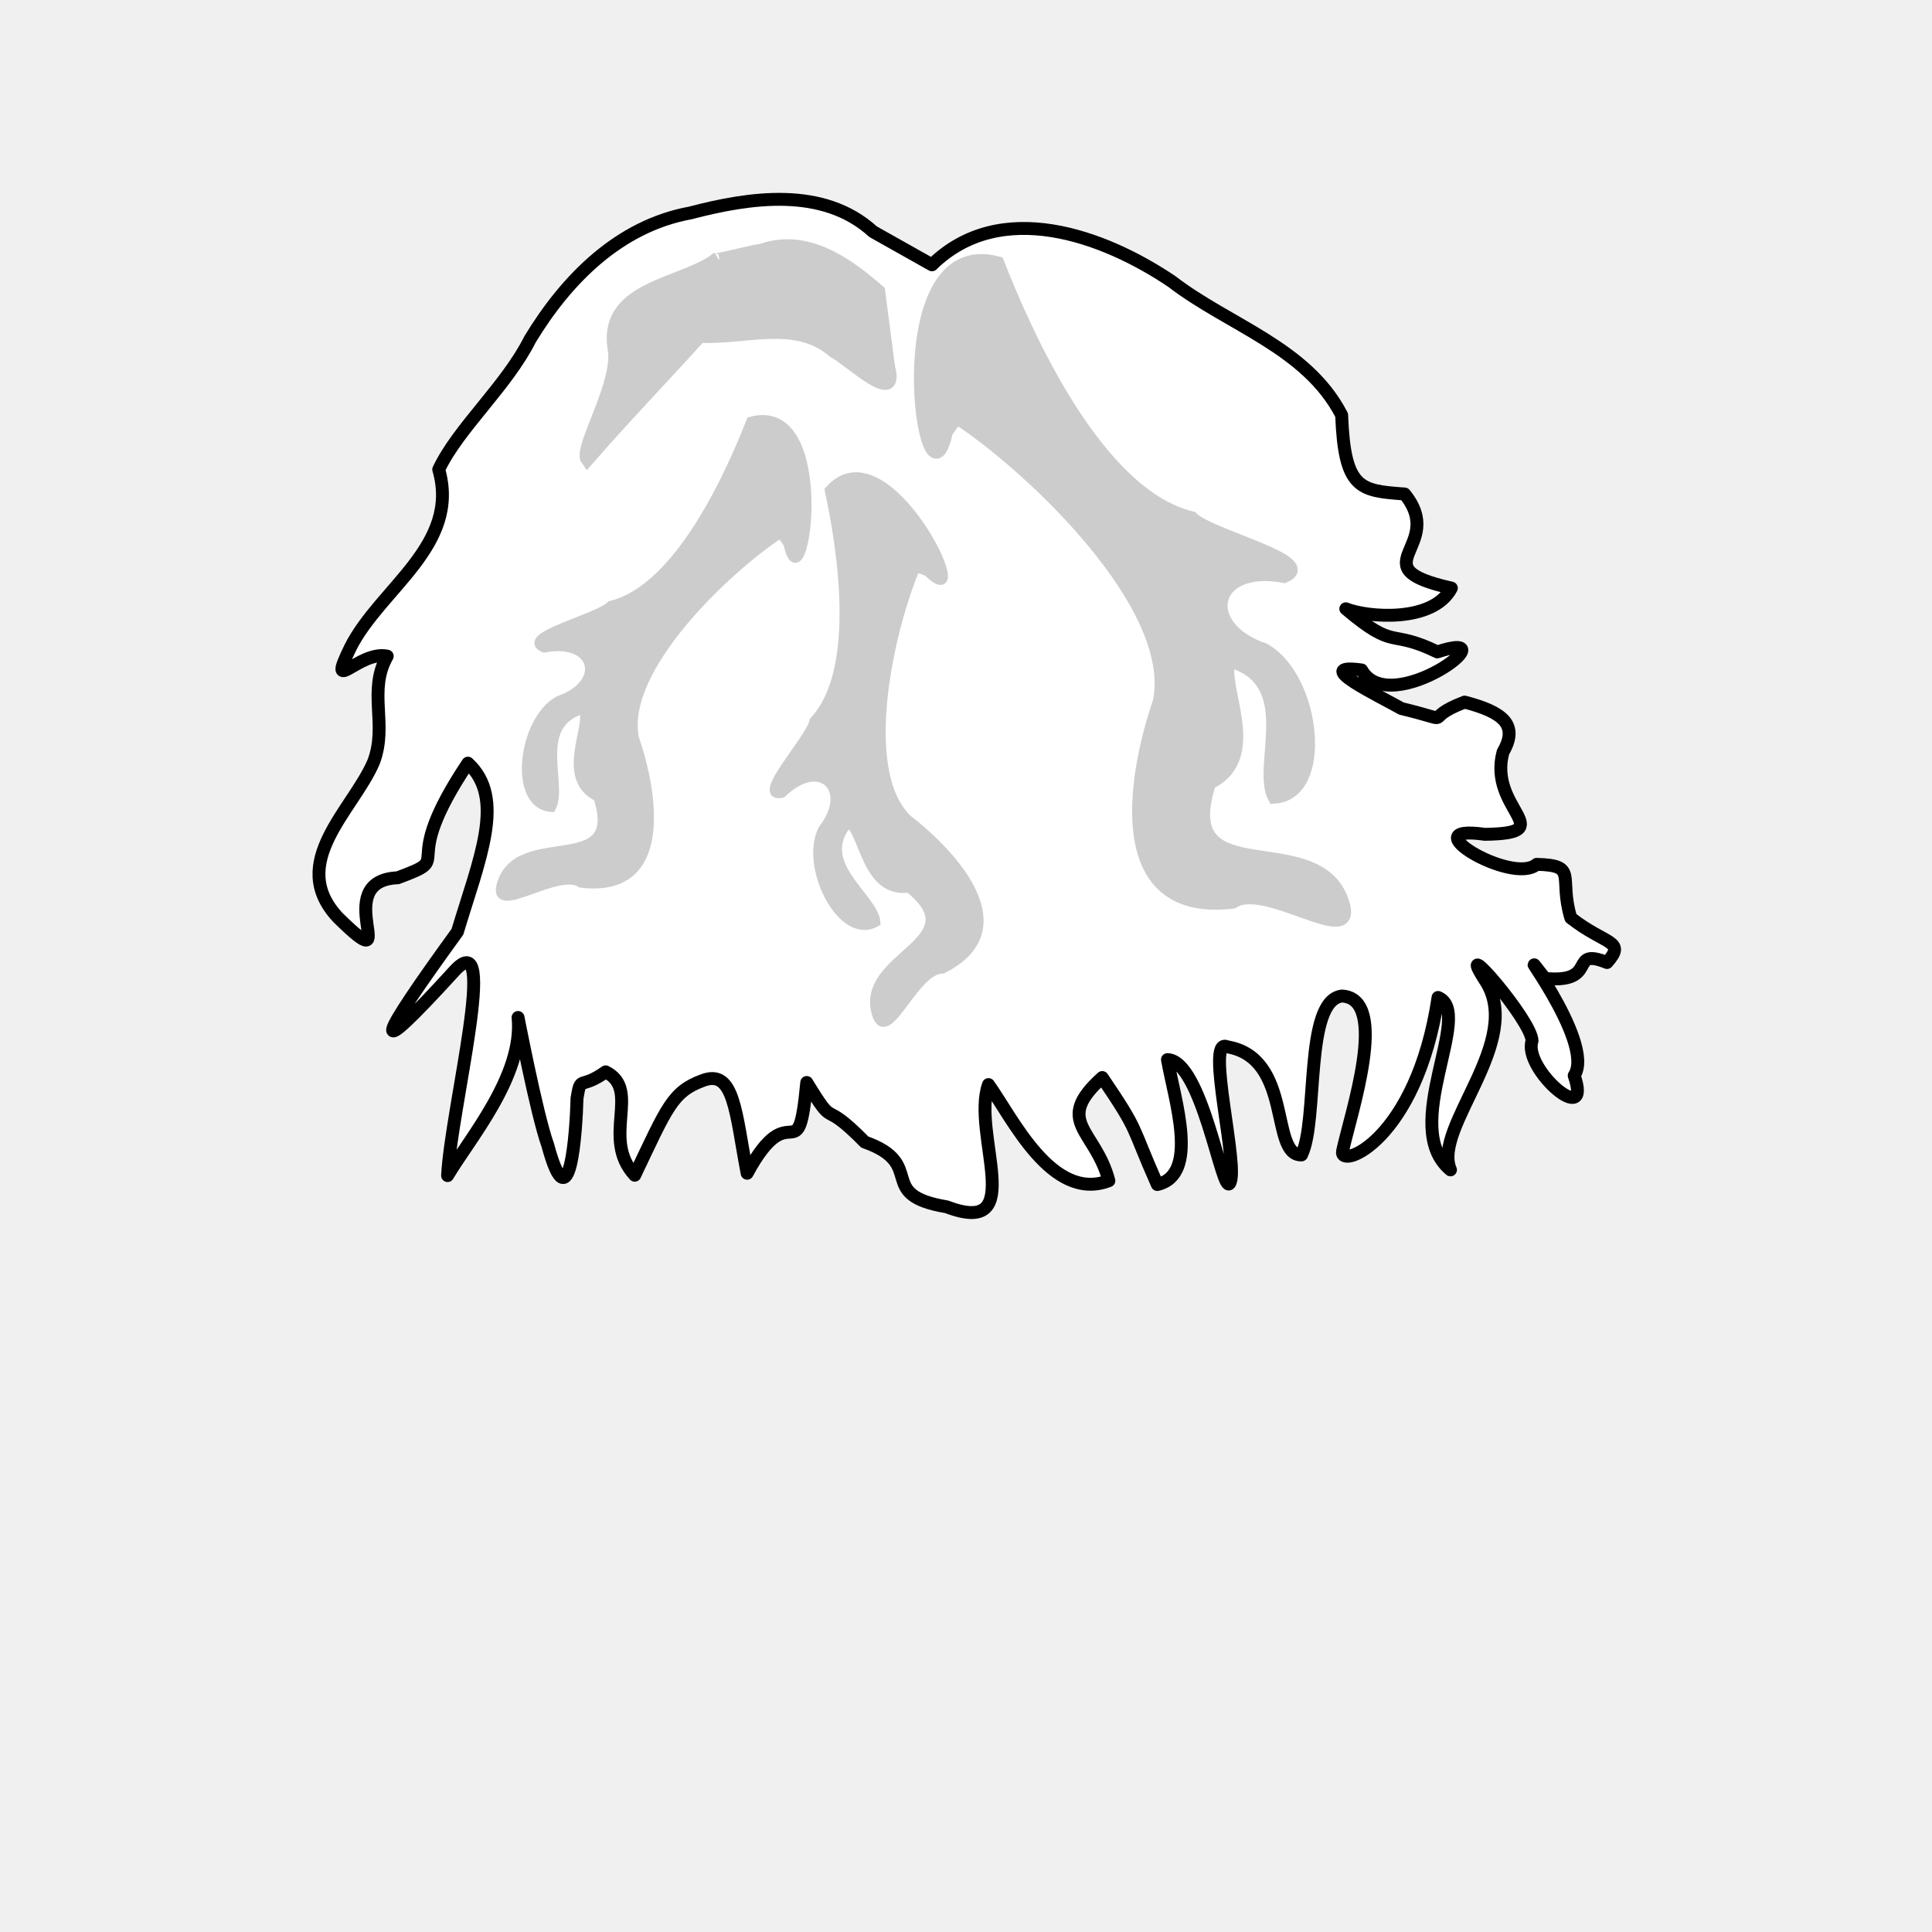
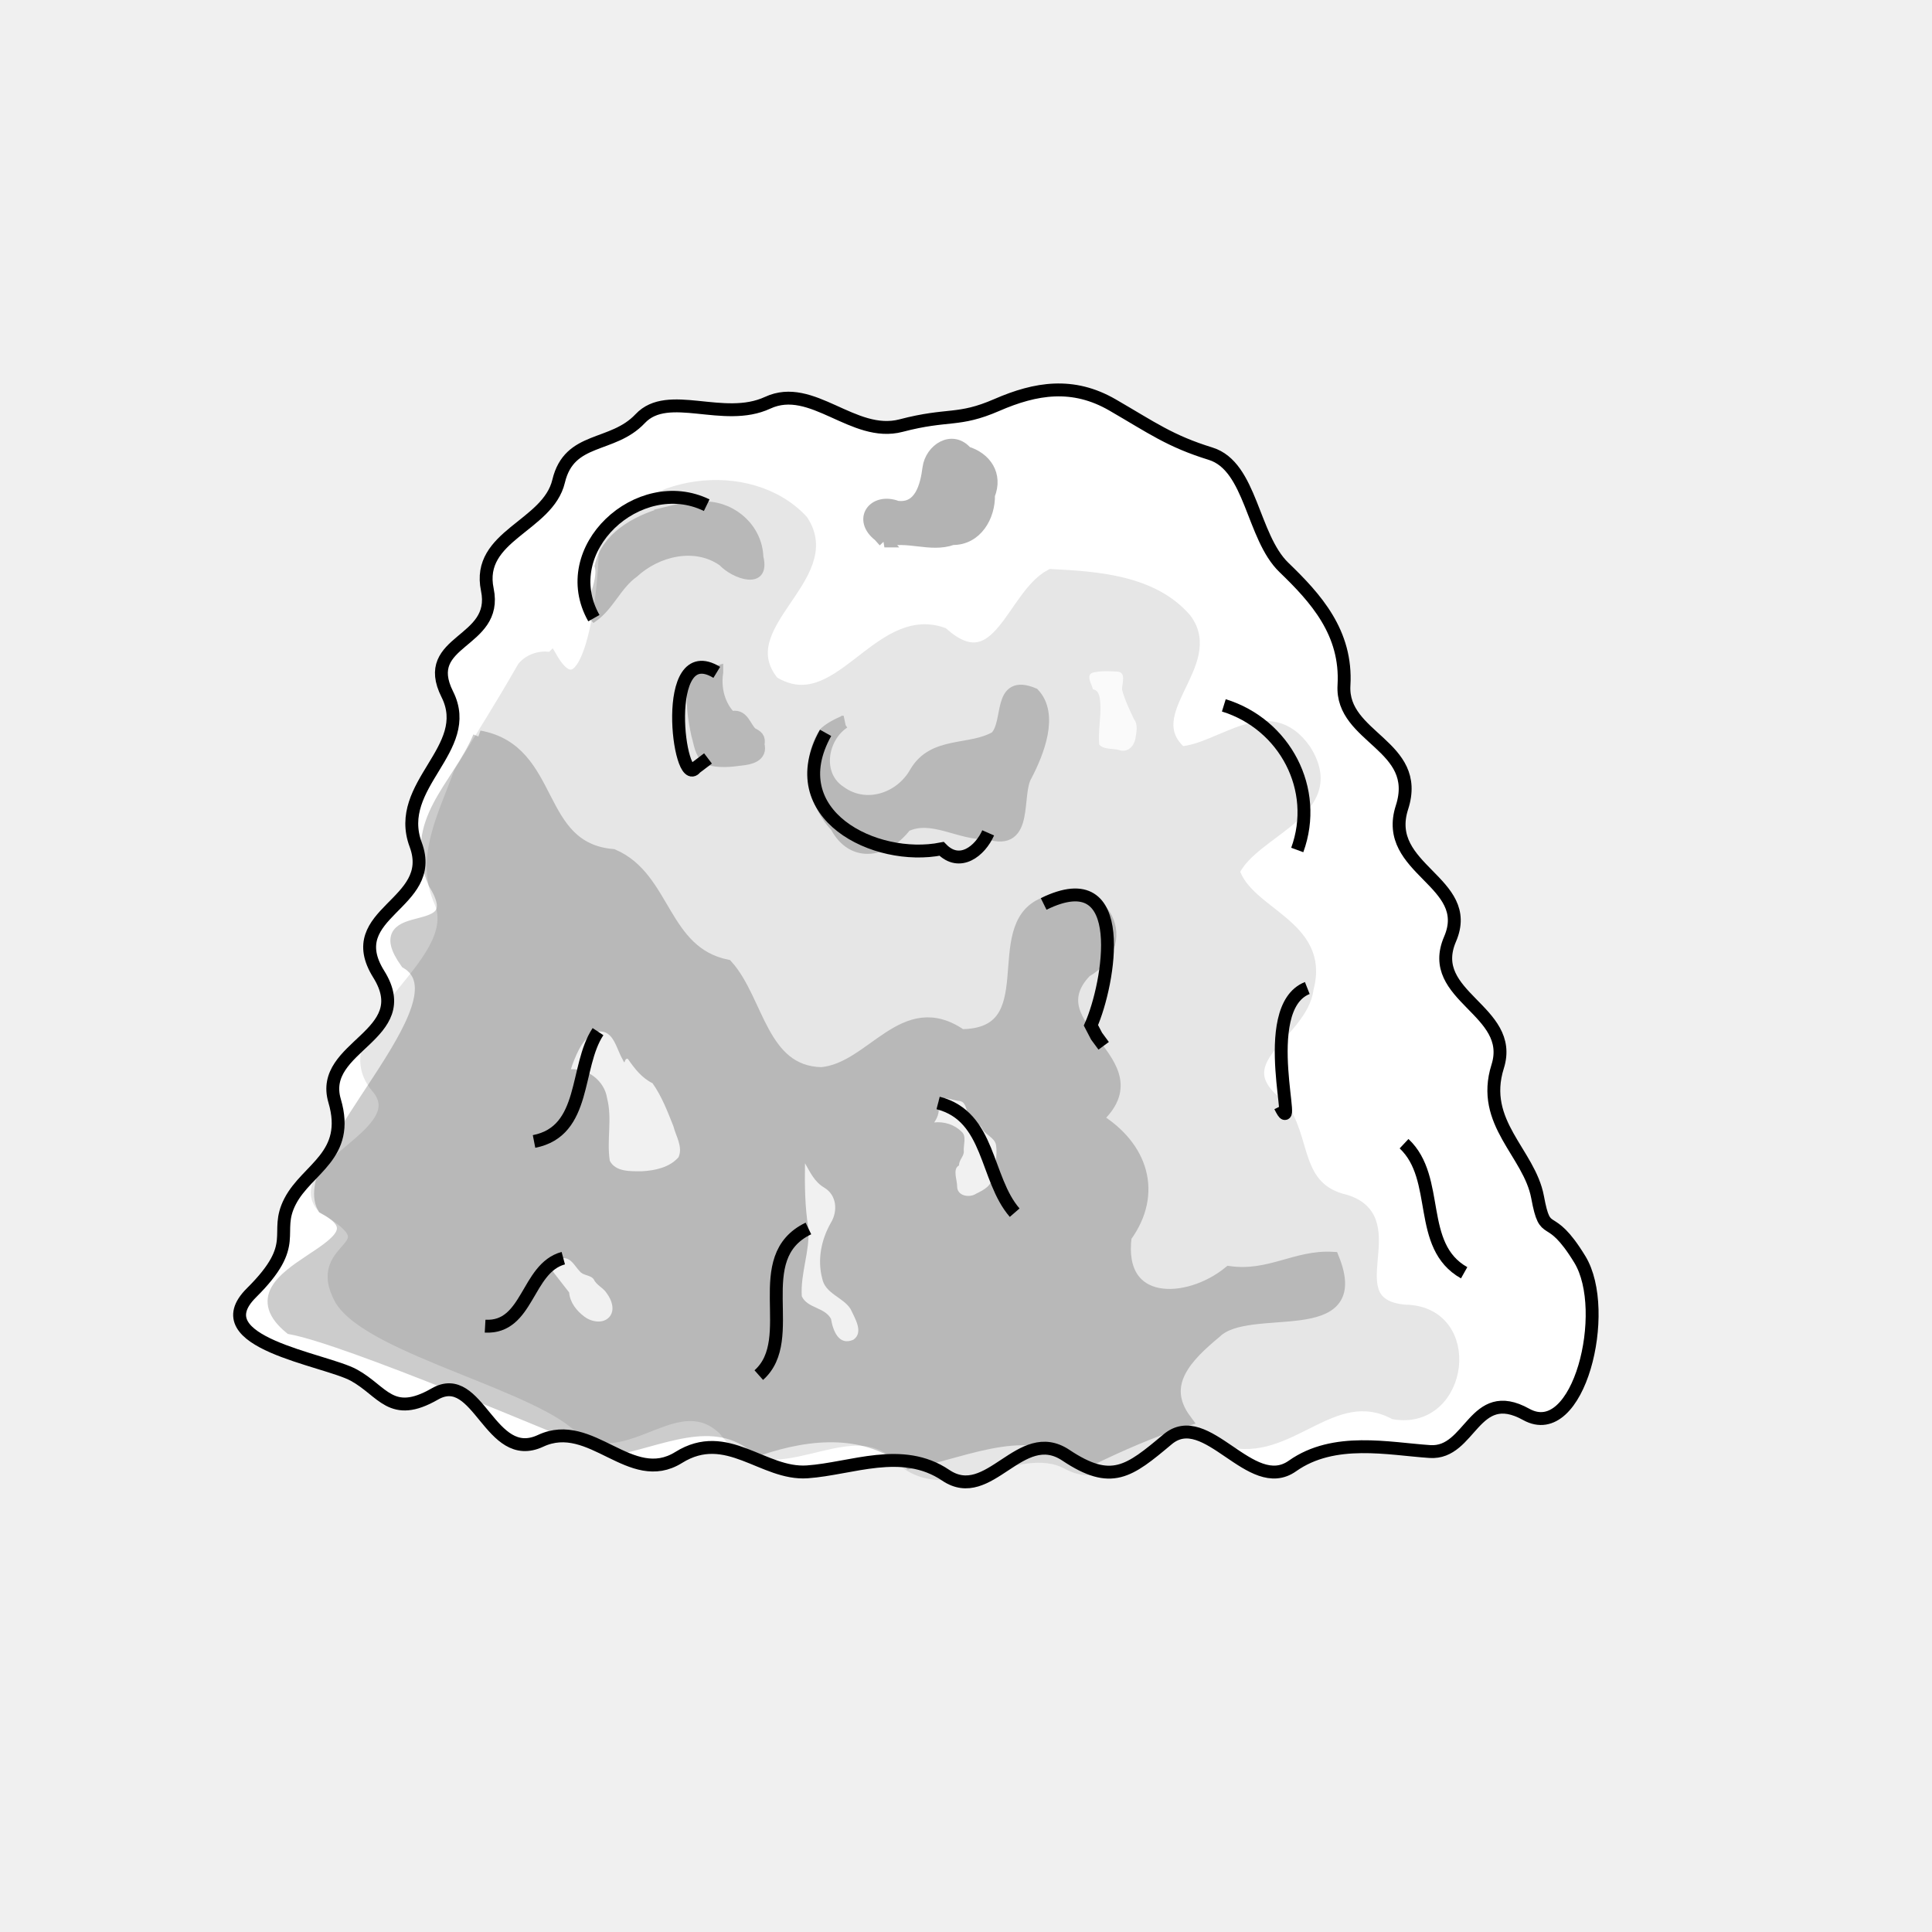
<svg xmlns="http://www.w3.org/2000/svg" width="150" height="150" viewBox="0 0 39.687 39.688" version="1.1" id="svg8">
  <defs id="defs2" />
  <g id="layer1" transform="translate(-54.18485,-191.6187)">
-     <g id="g4578" transform="matrix(0.2554863,0,0,0.2554863,51.78265,166.5063)">
+     <g id="g4578" transform="matrix(0.2554863,0,0,0.2554863,51.78265,170.7397)">
      <g transform="matrix(-3.914104,0,0,3.914104,379.8551,-707.1566)" id="layer1-0">
        <g transform="matrix(0.2554863,0,0,0.2554863,51.78265,166.5063)" id="g4578-2">
-           <path style="fill:#ffffff;stroke:#000000;stroke-width:1.037;stroke-linecap:butt;stroke-linejoin:round;stroke-miterlimit:4;stroke-dasharray:none;stroke-opacity:1" d="m 92.838,175.019 c -5.498,-5.389 -13.789,-2.369 -19.293,1.344 -4.597,3.539 -10.835,5.298 -13.649,10.74 -0.228,5.955 -1.469,6.085 -5.06,6.342 -3.465,4.259 3.852,5.859 -3.762,7.566 1.466,2.805 6.733,2.368 8.489,1.665 -4.07,3.444 -3.432,1.557 -7.36,3.468 -6.133,-2.038 3.779,5.516 6.09,1.45 4.196,-0.571 -1.514,2.138 -3.206,3.105 -4.774,1.147 -1.3,0.922 -5.079,-0.521 -3.065,0.801 -4.373,1.813 -3.087,4.02 1.249,4.613 -4.736,6.518 1.456,6.613 6.129,-0.884 -2.2,4.126 -4.161,2.413 -3.386,0.084 -1.742,0.99 -2.747,4.309 -2.807,2.197 -4.488,1.795 -2.91,3.583 3.201,-1.271 0.566,1.706 4.992,1.28 3.379,-4.309 -4.174,5.083 -2.353,7.812 -1.526,4.396 4.151,-0.548 3.388,-2.791 0.021,-1.657 6.334,-8.89 3.822,-4.939 -3.352,4.899 4.243,11.896 2.737,15.312 4.156,-3.432 -1.961,-12.653 1,-13.864 1.728,11.552 7.999,13.874 7.676,12.354 -0.62,-2.925 -3.809,-12.265 0.052,-12.467 3.06,0.361 1.884,10.033 3.252,12.775 2.56,0.055 0.662,-7.814 5.994,-8.698 1.772,-0.826 -1.044,9.853 -0.209,10.995 0.603,0.824 2.225,-9.87 4.992,-9.961 -0.57,3.234 -2.591,9.263 0.816,10.044 2.196,-4.946 1.378,-4.103 4.428,-8.602 3.96,3.572 0.542,4.176 -0.533,8.297 4.599,1.754 7.79,-5.115 9.681,-7.731 1.395,3.911 -3.254,12.351 3.359,9.829 5.811,-0.968 1.531,-3.418 6.586,-5.207 3.68,-3.75 2.177,-0.725 4.666,-4.79 0.717,7.535 1.209,0.67 4.793,7.297 0.938,-4.852 1.023,-8.455 3.599,-7.445 2.421,0.897 2.857,2.191 5.438,7.603 2.748,-2.972 -0.553,-6.875 2.34,-8.311 2.096,1.499 1.976,0.189 2.302,2.119 0.062,2.561 0.563,10.421 2.35,3.78 0.925,-2.557 2.513,-10.952 2.387,-10.239 -0.442,4.666 3.917,9.724 5.67,12.682 -0.269,-5.375 -4.22,-20.477 -0.541,-16.445 7.184,7.873 6.099,5.585 -0.249,-3.155 -1.761,-5.857 -3.915,-10.746 -0.845,-13.562 5.86,8.777 0.767,7.403 5.644,9.216 5.694,0.232 -0.702,8.597 4.799,3.204 4.134,-4.417 -1.219,-8.661 -2.861,-12.52 -1.151,-3.011 0.496,-5.707 -1.095,-8.506 2.275,-0.481 4.929,3.344 2.958,-0.703 -2.391,-4.743 -8.86,-8.198 -7.098,-14.304 -1.571,-3.328 -5.447,-6.689 -7.344,-10.469 -2.914,-4.807 -7.141,-9.106 -12.883,-10.157 -4.802,-1.26 -10.696,-2.142 -14.696,1.506 -1.579,0.888 -3.157,1.776 -4.736,2.664 z" id="path853" />
-           <path id="path855" d="m 90.767,187.357 c -5.854,3.845 -17.812,15.06 -16.203,22.792 2.076,6.062 3.97,17.313 -5.926,16.115 -2.556,-1.73 -9.764,3.742 -8.915,0.285 1.81,-6.755 13.777,-0.604 10.792,-9.856 -4.347,-2.102 -0.716,-7.904 -1.618,-9.816 -5.789,1.648 -2.229,8.44 -3.573,10.948 -4.33,-0.251 -3.219,-9.654 0.811,-11.873 5.335,-1.823 4.248,-6.977 -1.617,-5.87 -2.897,-1.202 6.098,-3.296 7.429,-4.723 7.668,-1.838 13.41,-14.912 15.595,-20.5 9.347,-2.535 5.871,21.582 4.14,13.616 l -0.444,-0.644 z" style="opacity:0.2;fill:#000000;stroke:#000000;stroke-width:1.036px;stroke-linecap:butt;stroke-linejoin:miter;stroke-opacity:1" />
-           <path id="path862" d="m 110.107,174.535 c 2.865,2.128 8.958,2.241 8.315,7.087 -0.629,2.837 2.832,8.147 2.135,9.084 -2.942,-3.38 -6.056,-6.614 -9.064,-9.937 -3.599,0.21 -7.708,-1.445 -10.782,1.236 -1.234,0.632 -5.279,4.55 -4.389,1.249 0.266,-2.041 0.532,-4.081 0.799,-6.122 2.594,-2.255 5.798,-4.544 9.417,-3.296 0.719,0.08 4.51,1.072 3.569,0.699 z" style="opacity:0.2;fill:#000000;stroke:#000000;stroke-width:1.036px;stroke-linecap:butt;stroke-linejoin:miter;stroke-opacity:1" />
-           <path style="opacity:0.2;fill:#000000;stroke:#000000;stroke-width:0.748px;stroke-linecap:butt;stroke-linejoin:miter;stroke-opacity:1" d="m 105.065,196.634 c 4.227,2.777 12.861,10.874 11.699,16.457 -1.499,4.377 -2.867,12.501 4.279,11.635 1.846,-1.249 7.05,2.702 6.437,0.206 -1.307,-4.877 -9.948,-0.436 -7.792,-7.117 3.139,-1.518 0.517,-5.707 1.168,-7.087 4.18,1.19 1.609,6.094 2.58,7.905 3.126,-0.181 2.324,-6.97 -0.585,-8.573 -3.852,-1.316 -3.067,-5.038 1.167,-4.239 2.091,-0.868 -4.403,-2.38 -5.364,-3.41 -5.536,-1.327 -9.682,-10.767 -11.26,-14.802 -6.749,-1.83 -4.239,15.583 -2.989,9.831 l 0.321,-0.465 z" id="path878" />
-           <path id="path880" d="m 94.161,199.39 c 1.995,4.647 4.733,16.163 0.685,20.18 -3.664,2.825 -9.285,8.848 -2.846,12.066 2.229,-0.024 4.391,6.141 5.257,3.721 1.599,-4.789 -8.058,-5.849 -2.576,-10.233 3.456,0.465 3.578,-4.476 4.883,-5.268 2.831,3.298 -2.018,5.971 -2.207,8.017 2.708,1.573 5.783,-4.533 4.239,-7.474 -2.488,-3.222 0.219,-5.894 3.311,-2.892 2.223,0.429 -2.361,-4.413 -2.595,-5.803 -3.887,-4.16 -2.14,-14.321 -1.231,-18.557 -4.621,-5.248 -12.129,10.663 -7.915,6.553 l 0.524,-0.211 z" style="opacity:0.2;fill:#000000;stroke:#000000;stroke-width:0.748px;stroke-linecap:butt;stroke-linejoin:miter;stroke-opacity:1" />
+           <path d="m 95.323,171.377 c 3.84,1.004 7.157,-3.491 10.723,-1.838 3.566,1.654 8.005,-1.109 10.25,1.277 2.245,2.386 5.694,1.392 6.56,5.031 0.867,3.639 6.64,4.367 5.732,8.721 -0.908,4.353 5.437,3.995 3.219,8.411 -2.218,4.416 4.34,7.272 2.54,12.094 -1.799,4.822 6.07,5.446 2.974,10.41 -3.096,4.964 4.852,5.758 3.547,10.181 -1.304,4.423 2.201,5.44 3.572,8.078 1.371,2.638 -0.923,3.356 3.112,7.361 4.034,4.005 -5.882,5.337 -8.23,6.62 -2.348,1.282 -2.994,3.537 -6.512,1.517 -3.518,-2.02 -4.425,5.673 -8.504,3.767 -4.079,-1.906 -7.225,3.754 -11.105,1.336 -3.88,-2.418 -6.775,1.404 -10.336,1.158 -3.561,-0.246 -7.631,-2.094 -11.133,0.273 -3.502,2.367 -5.995,-4.058 -9.661,-1.61 -3.666,2.448 -5.063,1.335 -8.182,-1.28 -3.119,-2.614 -6.689,4.512 -10.036,2.144 -3.347,-2.367 -7.753,-1.378 -11.056,-1.16 -3.303,0.217 -3.511,-5.339 -7.741,-2.987 -4.23,2.352 -6.831,-8.332 -4.312,-12.461 2.518,-4.13 2.737,-1.445 3.399,-5.009 0.662,-3.564 4.641,-5.958 3.209,-10.5 -1.433,-4.541 5.82,-5.624 3.827,-10.248 -1.993,-4.624 5.483,-5.578 3.867,-10.585 -1.616,-5.007 4.914,-5.573 4.663,-9.817 -0.252,-4.243 2.277,-7.018 4.831,-9.482 2.553,-2.464 2.614,-8.127 5.891,-9.143 3.277,-1.015 4.698,-2.074 7.885,-3.918 3.187,-1.844 6.167,-1.364 9.303,0 3.136,1.364 3.865,0.654 7.705,1.659 z" style="fill:#ffffff;stroke:#000000;stroke-width:1.036px;stroke-linecap:butt;stroke-linejoin:miter;stroke-opacity:1" id="path1011" />
+           <path d="m 123.437,190.121 c -2.985,5.097 -4.33,-5.142 -4.323,-8.828 -2.678,-5.598 -11.64,-6.761 -15.813,-2.249 -3.012,4.512 6.083,8.39 2.326,12.989 -5.258,3.222 -8.4,-5.74 -13.629,-3.917 -4.546,4.012 -5.642,-3.068 -8.744,-4.687 -3.722,0.187 -8.159,0.494 -10.779,3.529 -2.695,3.569 4.004,7.527 0.344,10.724 -3.238,-0.211 -7.06,-4.339 -9.957,-0.198 -3.092,4.902 4.172,6.38 5.751,9.731 -1.112,3.478 -7.306,4.36 -5.953,9.384 0.424,3.754 7.111,5.794 2.182,9.514 -2.055,2.512 -0.971,6.623 -5.263,7.619 -4.998,1.557 1.097,8.289 -4.742,8.843 -5.852,0.041 -4.684,9.094 0.817,8.191 5.042,-2.628 8.469,3.601 13.486,2.164 4.281,-4.91 8.076,4.442 12.747,1.88 4.212,-2.289 9.904,3.468 13.8,-0.769 4.024,-3.687 10.175,3.034 13.819,-1.957 3.67,-3.557 7.667,2.222 11.325,0.131 3.051,-3.636 17.085,-6.593 19.524,-10.585 2.498,-4.545 -4.589,-3.896 1.386,-7.386 2.944,-3.23 -7.581,-5.961 -4.277,-9.717 3.849,-4.643 -7.119,-9.745 -5.149,-14.79 1.649,-3.619 -0.341,-7.067 -1.54,-10.457 -2.294,-3.762 -3.066,-4.911 -5.109,-8.456 -0.538,-0.623 -1.431,-0.887 -2.228,-0.702 z" style="opacity:0.1;fill:#000000;stroke:#000000;stroke-width:1.036px;stroke-linecap:butt;stroke-linejoin:miter;stroke-opacity:1" id="path939" />
+           <path d="m 114.599,178.312 c 2.167,0.645 4.533,1.977 5.064,4.357 -0.386,1.323 1.125,3.446 0.358,4.19 -1.333,-0.944 -1.925,-2.607 -3.27,-3.565 -1.856,-1.711 -4.859,-2.454 -7.044,-0.91 -0.943,1.028 -3.609,1.986 -3.016,-0.442 0.081,-2.286 2.008,-4.077 4.258,-4.167 1.258,-0.172 2.464,0.267 3.651,0.536 z" style="opacity:0.2;fill:#000000;stroke:#000000;stroke-width:0.598px;stroke-linecap:butt;stroke-linejoin:miter;stroke-opacity:1" id="path862" />
+           <path d="m 129.232,196.408 c -6.128,1.112 -4.339,8.977 -10.732,9.533 -4.24,1.808 -3.946,7.793 -9.159,8.884 -2.502,2.786 -2.771,8.526 -7.6,8.655 -4.12,-0.343 -6.642,-6.264 -11.246,-3.056 -6.97,-0.027 -2.106,-8.714 -6.639,-10.584 -4.212,-2.266 -7.649,2.887 -3.355,5.407 4.353,4.563 -5.985,7.247 -0.85,11.861 -3.704,2.235 -4.887,5.997 -2.354,9.467 0.746,5.822 -5.024,5.624 -8.373,2.9 -3.25,0.442 -5.373,-1.322 -8.304,-1.149 -2.703,6.662 6.701,3.285 9.414,5.912 2.268,1.888 4.632,4.163 2.453,7.106 2.575,0.824 5.209,1.957 7.802,3.236 4.616,-3.471 9.404,-0.835 14.346,0.169 3.408,-2.818 7.906,-2.512 12.155,-1.06 3.563,-3.237 8.05,-0.597 11.907,0 4.314,-1.744 21.168,-8.941 25.714,-9.765 5.636,-4.637 -8.875,-6.393 -2.672,-9.679 2.341,-4.17 -11.949,-16.583 -6.658,-19.714 3.379,-4.748 -5.43,-1.254 -2.248,-6.384 2.092,-4.923 -1.896,-7.674 -3.603,-11.738 z" style="opacity:0.2;fill:#000000;stroke:#000000;stroke-width:1.036px;stroke-linecap:butt;stroke-linejoin:miter;stroke-opacity:1" id="path931" />
+           <path d="m 99.939,195.225 c 1.872,1.254 2.326,4.314 0.278,5.636 -2.085,1.509 -4.898,0.552 -6.093,-1.596 -1.45,-2.455 -4.386,-1.605 -6.445,-2.817 -1.184,-1.217 -0.131,-4.671 -3,-3.471 -1.536,1.65 -0.356,4.644 0.611,6.501 0.936,1.535 -0.254,5.738 3.026,4.645 2.244,0.145 4.509,-1.634 6.664,-0.587 1.541,2.03 4.18,2.628 5.547,0.022 1.847,-1.882 2.384,-5.345 0.861,-7.477 -0.426,-0.373 -0.936,-0.631 -1.451,-0.856 z" style="opacity:0.2;fill:#000000;stroke:#000000;stroke-width:1.036px;stroke-linecap:butt;stroke-linejoin:miter;stroke-opacity:1" id="path933" />
+           <path d="m 110.14,191.218 c 0.205,1.304 -0.16,2.739 -1.127,3.669 -0.943,-0.358 -1.113,0.784 -1.654,1.251 -0.433,0.238 -0.658,0.333 -0.534,0.883 -0.279,0.912 0.681,1.105 1.353,1.174 0.877,0.121 1.815,0.21 2.668,-0.058 0.572,-0.446 0.628,-1.26 0.827,-1.909 0.298,-1.364 0.496,-2.796 0.241,-4.18 -0.248,-0.778 -1.151,-0.642 -1.774,-0.831 z" style="opacity:0.2;fill:#000000;stroke:#000000;stroke-width:1.036px;stroke-linecap:butt;stroke-linejoin:miter;stroke-opacity:1" id="path935" />
+           <path d="m 96.661,180.653 c -1.792,-0.598 -3.692,0.456 -5.477,-0.195 -1.893,0.024 -2.934,-1.811 -2.893,-3.508 -0.652,-1.613 0.267,-2.939 1.791,-3.398 1.122,-1.334 2.803,-0.224 2.999,1.234 0.187,1.46 0.663,3.401 2.571,3.152 1.815,-0.69 3.08,0.969 1.41,2.265 -0.13,0.154 -0.264,0.303 -0.402,0.45 z" style="opacity:0.3;fill:#000000;stroke:#000000;stroke-width:1.036px;stroke-linecap:butt;stroke-linejoin:miter;stroke-opacity:1" id="path937" />
+           <path d="m 121.868,223.131 c -1.389,-0.081 -2.706,0.954 -2.911,2.337 -0.427,1.65 0.048,3.367 -0.217,5.026 -0.475,0.907 -1.686,0.835 -2.57,0.838 -1.054,-0.054 -2.234,-0.301 -2.954,-1.128 -0.372,-0.833 0.211,-1.692 0.412,-2.497 0.471,-1.185 0.938,-2.411 1.677,-3.453 0.884,-0.444 1.445,-1.182 1.988,-1.965 0.342,-0.072 0.156,0.638 0.424,0.036 0.489,-0.815 0.72,-2.392 1.973,-2.22 1.151,0.342 1.649,1.601 2.049,2.623 0.046,0.133 0.089,0.268 0.129,0.403 z" style="opacity:0.8;fill:#ffffff;stroke:none;stroke-width:1.036px;stroke-linecap:butt;stroke-linejoin:miter;stroke-opacity:1" id="path941" />
+           <path d="m 92.654,227.405 c -0.793,-0.085 -1.634,0.174 -2.198,0.748 -0.436,0.359 -0.121,1.065 -0.182,1.631 0.037,0.406 0.379,0.621 0.392,1.082 0.529,0.281 0.147,1.153 0.147,1.675 0.012,0.784 -0.996,0.957 -1.537,0.589 -0.606,-0.294 -1.323,-0.663 -1.266,-1.419 -0.253,-0.79 -0.446,-1.642 -0.328,-2.474 0.117,-0.667 0.95,-0.83 1.164,-1.434 0.299,-0.402 1.001,-0.374 0.97,-0.968 0.328,-0.277 0.191,-1.16 0.914,-1.162 0.485,-0.06 1.446,-0.52 1.614,0.166 -0.139,0.588 -0.036,1.065 0.312,1.564 z" style="opacity:0.8;fill:#ffffff;stroke:none;stroke-width:1.036px;stroke-linecap:butt;stroke-linejoin:miter;stroke-opacity:1" id="path943" />
+           <path d="m 103.046,230.687 c 0.027,1.753 0.014,3.512 -0.275,5.245 -0.122,1.839 0.648,3.605 0.534,5.448 -0.45,0.979 -1.845,0.874 -2.352,1.825 -0.15,0.916 -0.609,2.193 -1.793,1.675 -0.871,-0.594 -0.101,-1.762 0.222,-2.474 0.609,-0.958 2.046,-1.224 2.281,-2.459 0.4,-1.51 0.073,-3.121 -0.691,-4.461 -0.579,-0.939 -0.485,-2.233 0.522,-2.834 0.802,-0.476 1.127,-1.233 1.552,-1.965 z" style="opacity:0.8;fill:#ffffff;stroke:none;stroke-width:1.036px;stroke-linecap:butt;stroke-linejoin:miter;stroke-opacity:1" id="path945" />
+           <path d="m 123.284,239.438 c -0.425,0.547 -0.851,1.094 -1.276,1.641 -0.06,0.808 -0.607,1.484 -1.234,1.951 -0.571,0.422 -1.51,0.6 -2.021,-0.009 -0.45,-0.565 -0.156,-1.359 0.23,-1.873 0.268,-0.444 0.822,-0.643 1.037,-1.111 0.263,-0.396 0.87,-0.287 1.155,-0.684 0.382,-0.39 0.67,-1.059 1.306,-1.035 0.379,0.099 1.163,0.002 1.116,0.578 -0.038,0.216 -0.24,0.339 -0.314,0.541 z" style="opacity:0.8;fill:#ffffff;stroke:none;stroke-width:1.036px;stroke-linecap:butt;stroke-linejoin:miter;stroke-opacity:1" id="path947" />
+           <path d="m 79.892,192.582 c -0.552,0.084 -0.563,0.775 -0.595,1.21 -0.061,1.081 0.201,2.159 0.089,3.238 -0.379,0.41 -1.06,0.29 -1.575,0.427 -0.677,0.262 -1.24,-0.297 -1.335,-0.947 -0.084,-0.502 -0.219,-1.084 0.116,-1.527 0.369,-0.774 0.742,-1.556 0.965,-2.386 -0.003,-0.5 -0.387,-1.452 0.451,-1.442 0.634,-0.044 1.291,-0.069 1.912,0.087 0.48,0.168 0.189,0.758 0.056,1.083 -0.032,0.084 -0.063,0.17 -0.086,0.257 z" style="opacity:0.8;fill:#ffffff;stroke:none;stroke-width:1.036px;stroke-linecap:butt;stroke-linejoin:miter;stroke-opacity:1" id="path949" />
+           <path d="m 101.391,196.081 c 3.654,6.556 -3.965,10.393 -9.329,9.326 -1.459,1.494 -3.1,0.175 -3.744,-1.284" style="fill:none;stroke:#000000;stroke-width:1.036px;stroke-linecap:butt;stroke-linejoin:miter;stroke-opacity:1" id="path956" />
+           <path d="m 69.37,193.871 c -4.897,1.51 -7.685,6.753 -5.904,11.629" style="fill:none;stroke:#000000;stroke-width:1.036px;stroke-linecap:butt;stroke-linejoin:miter;stroke-opacity:1" id="path958" />
+           <path d="m 62.659,216.598 c 4.135,1.63 0.591,12.729 2.182,9.514" style="fill:none;stroke:#000000;stroke-width:1.036px;stroke-linecap:butt;stroke-linejoin:miter;stroke-opacity:1" id="path960" />
+           <path d="m 54.878,229.116 c -2.985,2.797 -0.973,8.205 -4.831,10.377" style="fill:none;stroke:#000000;stroke-width:1.036px;stroke-linecap:butt;stroke-linejoin:miter;stroke-opacity:1" id="path962" />
+           <path d="m 92.342,225.841 c -4.213,1.079 -3.78,6.084 -6.155,8.821" style="fill:none;stroke:#000000;stroke-width:1.036px;stroke-linecap:butt;stroke-linejoin:miter;stroke-opacity:1" id="path964" />
+           <path d="m 119.69,220.105 c 1.877,2.833 0.881,7.999 5.142,8.831" style="fill:none;stroke:#000000;stroke-width:1.036px;stroke-linecap:butt;stroke-linejoin:miter;stroke-opacity:1" id="path966" />
+           <path d="m 102.771,235.932 c 4.868,2.338 0.697,8.87 3.991,11.79" style="fill:none;stroke:#000000;stroke-width:1.036px;stroke-linecap:butt;stroke-linejoin:miter;stroke-opacity:1" id="path968" />
+           <path d="m 122.481,238.318 c 2.966,0.804 2.793,5.663 6.286,5.468" style="fill:none;stroke:#000000;stroke-width:1.036px;stroke-linecap:butt;stroke-linejoin:miter;stroke-opacity:1" id="path970" />
+           <path d="m 110.14,191.218 c 4.55,-2.773 3.064,9.476 1.708,7.681 l -1.003,-0.761" style="fill:none;stroke:#000000;stroke-width:1.036px;stroke-linecap:butt;stroke-linejoin:miter;stroke-opacity:1" id="path972" />
+           <path d="m 110.949,177.776 c 5.45,-2.649 12.208,3.541 9.072,9.083" style="fill:none;stroke:#000000;stroke-width:1.036px;stroke-linecap:butt;stroke-linejoin:miter;stroke-opacity:1" id="path974" />
+           <path d="m 83.856,209.839 c -7.044,-3.472 -5.256,6.476 -3.801,9.758 l -0.452,0.87 -0.572,0.777" style="fill:none;stroke:#000000;stroke-width:1.036px;stroke-linecap:butt;stroke-linejoin:miter;stroke-opacity:1" id="path976" />
        </g>
      </g>
    </g>
  </g>
</svg>
